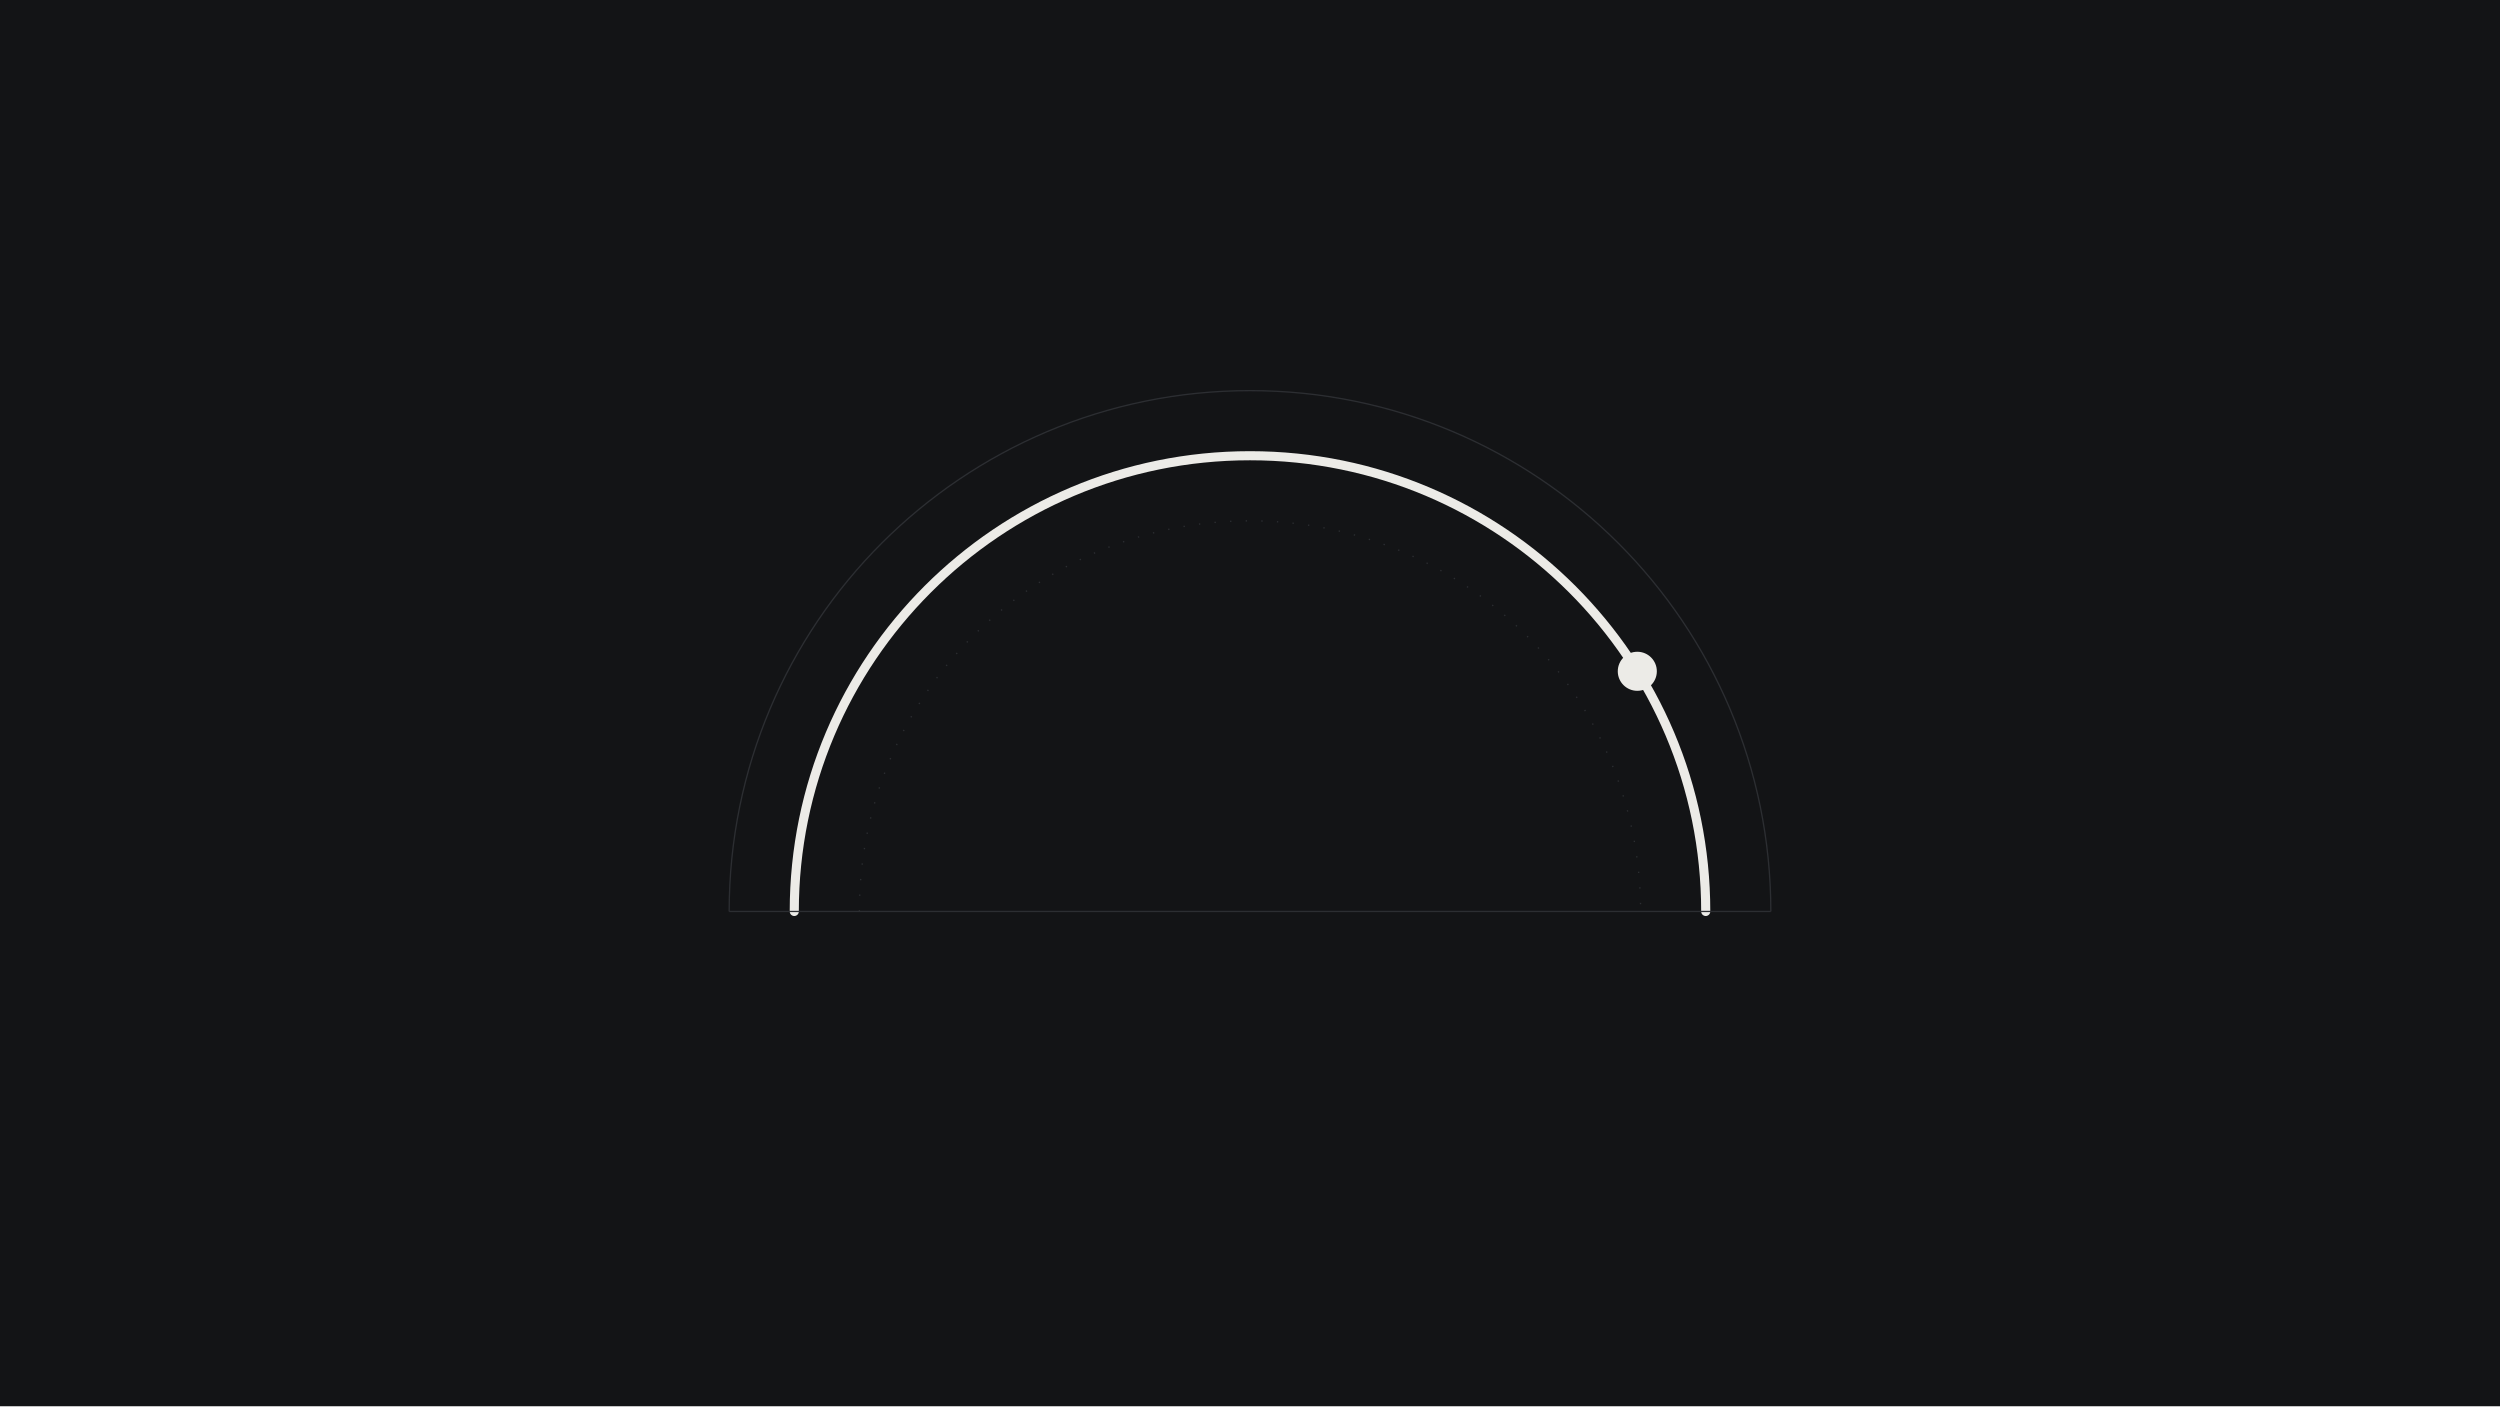
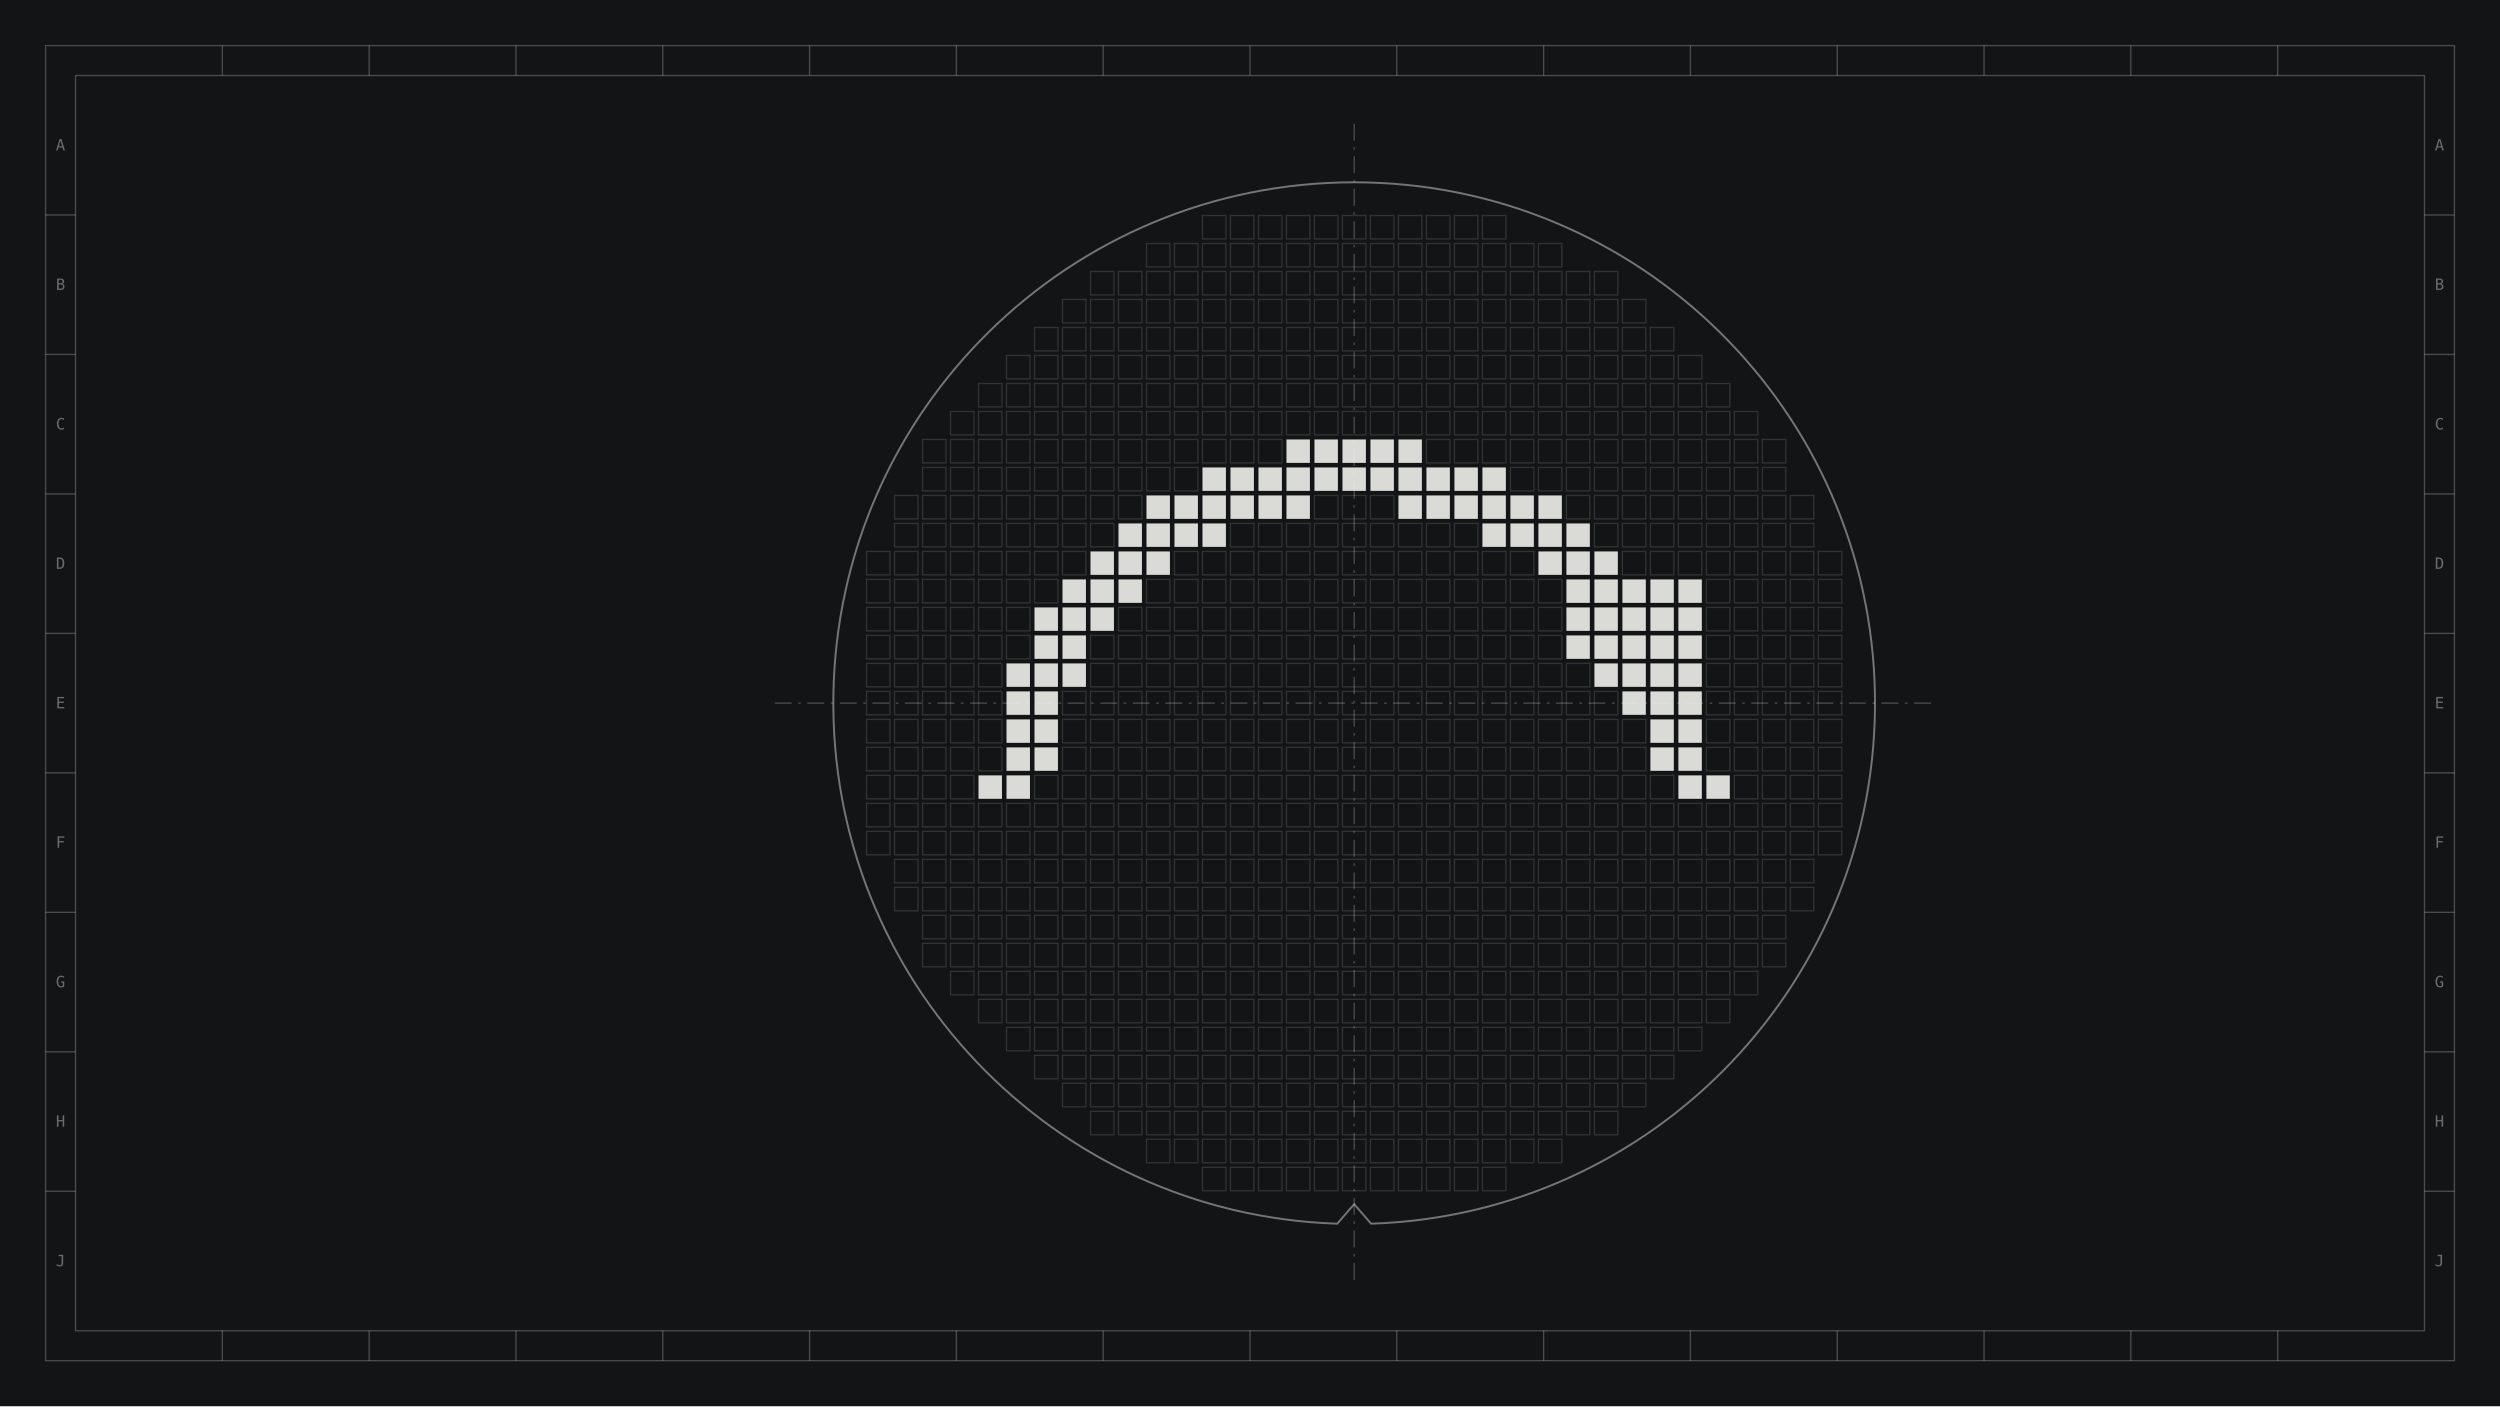
<svg xmlns="http://www.w3.org/2000/svg" viewBox="0 0 3840 2160" width="3840" height="2160">
  <rect width="3840" height="2160" fill="#131416" />
-   <g fill="none" stroke="#2c2e32" stroke-width="2">
-     <path d="M1120 1400 A800 800 0 0 1 2720 1400" />
-     <path d="M1320 1400 A600 600 0 0 1 2520 1400" stroke-dasharray="2 22" />
+   <g fill="none" stroke="#ecebe7" stroke-opacity="0.26" stroke-width="2">
+     <rect x="70" y="70" width="3700" height="2020" />
+     <rect x="116" y="116" width="3608" height="1928" />
+     <path d="M341.5 70 v46 M341.5 2044 v46" />
+     <path d="M567.0 70 v46 M567.0 2044 v46" />
+     <path d="M792.5 70 v46 M792.5 2044 v46" />
+     <path d="M1018.0 70 v46 M1018.0 2044 v46" />
+     <path d="M1243.5 70 v46 M1243.5 2044 v46" />
+     <path d="M1469.0 70 v46 M1469.0 2044 v46" />
+     <path d="M1694.5 70 v46 M1694.5 2044 v46" />
+     <path d="M1920.0 70 v46 M1920.0 2044 v46" />
+     <path d="M2145.5 70 v46 M2145.5 2044 v46" />
+     <path d="M2371.0 70 v46 M2371.0 2044 v46" />
+     <path d="M2596.5 70 v46 M2596.5 2044 v46" />
+     <path d="M2822.0 70 v46 M2822.0 2044 v46" />
+     <path d="M3047.5 70 v46 M3047.5 2044 v46" />
+     <path d="M3273.0 70 v46 M3273.0 2044 v46" />
+     <path d="M3498.5 70 v46 M3498.5 2044 v46" />
+     <path d="M70 330.2 h46 M3724 330.2 h46" />
+     <path d="M70 544.4 h46 M3724 544.4 h46" />
+     <path d="M70 758.7 h46 M3724 758.7 h46" />
+     <path d="M70 972.9 h46 M3724 972.9 h46" />
+     <path d="M70 1187.1 h46 M3724 1187.1 h46" />
+     <path d="M70 1401.3 h46 M3724 1401.3 h46" />
+     <path d="M70 1615.6 h46 M3724 1615.6 h46" />
+     <path d="M70 1829.8 h46 M3724 1829.8 h46" />
  </g>
-   <path d="M1220 1400 A700 700 0 0 1 2620 1400" fill="none" stroke="#ecebe7" stroke-width="14" stroke-linecap="round" />
-   <circle cx="2514.9" cy="1031.1" r="30" fill="#ecebe7" />
-   <line x1="1120" y1="1400" x2="2720" y2="1400" stroke="#2c2e32" stroke-width="2" />
+   <g fill="#ecebe7" fill-opacity="0.41" font-family="Cascadia Mono, DejaVu Sans Mono, monospace" font-size="24" text-anchor="middle">
+     <text x="93.0" y="231.1">A</text>
+     <text x="3747.0" y="231.1">A</text>
+     <text x="93.0" y="445.3">B</text>
+     <text x="3747.0" y="445.3">B</text>
+     <text x="93.0" y="659.6">C</text>
+     <text x="3747.0" y="659.6">C</text>
+     <text x="93.0" y="873.8">D</text>
+     <text x="3747.0" y="873.8">D</text>
+     <text x="93.0" y="1088.0">E</text>
+     <text x="3747.0" y="1088.0">E</text>
+     <text x="93.0" y="1302.2">F</text>
+     <text x="3747.0" y="1302.2">F</text>
+     <text x="93.0" y="1516.4">G</text>
+     <text x="3747.0" y="1516.4">G</text>
+     <text x="93.0" y="1730.7">H</text>
+     <text x="3747.0" y="1730.7">H</text>
+     <text x="93.0" y="1944.9">J</text>
+     <text x="3747.0" y="1944.9">J</text>
+   </g>
+   <g fill="none" stroke="#ecebe7" stroke-opacity="0.45" stroke-width="3">
+     <path d="M2106.0 1879.6 A800 800 0 1 0 2054.0 1879.6 L2080 1849.6 Z" />
+   </g>
+   <g stroke="#ecebe7" stroke-opacity="0.26" stroke-width="2" stroke-dasharray="26 10 4 10">
+     <path d="M1190 1080 H2970 M2080 190 V1970" />
+   </g>
+   <path fill="none" stroke="#ecebe7" stroke-opacity="0.14" stroke-width="2" d="M1847 331h36v36h-36zM1890 331h36v36h-36zM1933 331h36v36h-36zM1976 331h36v36h-36zM2019 331h36v36h-36zM2062 331h36v36h-36zM2105 331h36v36h-36zM2148 331h36v36h-36zM2191 331h36v36h-36zM2234 331h36v36h-36zM2277 331h36v36h-36zM1761 374h36v36h-36zM1804 374h36v36h-36zM1847 374h36v36h-36zM1890 374h36v36h-36zM1933 374h36v36h-36zM1976 374h36v36h-36zM2019 374h36v36h-36zM2062 374h36v36h-36zM2105 374h36v36h-36zM2148 374h36v36h-36zM2191 374h36v36h-36zM2234 374h36v36h-36zM2277 374h36v36h-36zM2320 374h36v36h-36zM2363 374h36v36h-36zM1675 417h36v36h-36zM1718 417h36v36h-36zM1761 417h36v36h-36zM1804 417h36v36h-36zM1847 417h36v36h-36zM1890 417h36v36h-36zM1933 417h36v36h-36zM1976 417h36v36h-36zM2019 417h36v36h-36zM2062 417h36v36h-36zM2105 417h36v36h-36zM2148 417h36v36h-36zM2191 417h36v36h-36zM2234 417h36v36h-36zM2277 417h36v36h-36zM2320 417h36v36h-36zM2363 417h36v36h-36zM2406 417h36v36h-36zM2449 417h36v36h-36zM1632 460h36v36h-36zM1675 460h36v36h-36zM1718 460h36v36h-36zM1761 460h36v36h-36zM1804 460h36v36h-36zM1847 460h36v36h-36zM1890 460h36v36h-36zM1933 460h36v36h-36zM1976 460h36v36h-36zM2019 460h36v36h-36zM2062 460h36v36h-36zM2105 460h36v36h-36zM2148 460h36v36h-36zM2191 460h36v36h-36zM2234 460h36v36h-36zM2277 460h36v36h-36zM2320 460h36v36h-36zM2363 460h36v36h-36zM2406 460h36v36h-36zM2449 460h36v36h-36zM2492 460h36v36h-36zM1589 503h36v36h-36zM1632 503h36v36h-36zM1675 503h36v36h-36zM1718 503h36v36h-36zM1761 503h36v36h-36zM1804 503h36v36h-36zM1847 503h36v36h-36zM1890 503h36v36h-36zM1933 503h36v36h-36zM1976 503h36v36h-36zM2019 503h36v36h-36zM2062 503h36v36h-36zM2105 503h36v36h-36zM2148 503h36v36h-36zM2191 503h36v36h-36zM2234 503h36v36h-36zM2277 503h36v36h-36zM2320 503h36v36h-36zM2363 503h36v36h-36zM2406 503h36v36h-36zM2449 503h36v36h-36zM2492 503h36v36h-36zM2535 503h36v36h-36zM1546 546h36v36h-36zM1589 546h36v36h-36zM1632 546h36v36h-36zM1675 546h36v36h-36zM1718 546h36v36h-36zM1761 546h36v36h-36zM1804 546h36v36h-36zM1847 546h36v36h-36zM1890 546h36v36h-36zM1933 546h36v36h-36zM1976 546h36v36h-36zM2019 546h36v36h-36zM2062 546h36v36h-36zM2105 546h36v36h-36zM2148 546h36v36h-36zM2191 546h36v36h-36zM2234 546h36v36h-36zM2277 546h36v36h-36zM2320 546h36v36h-36zM2363 546h36v36h-36zM2406 546h36v36h-36zM2449 546h36v36h-36zM2492 546h36v36h-36zM2535 546h36v36h-36zM2578 546h36v36h-36zM1503 589h36v36h-36zM1546 589h36v36h-36zM1589 589h36v36h-36zM1632 589h36v36h-36zM1675 589h36v36h-36zM1718 589h36v36h-36zM1761 589h36v36h-36zM1804 589h36v36h-36zM1847 589h36v36h-36zM1890 589h36v36h-36zM1933 589h36v36h-36zM1976 589h36v36h-36zM2019 589h36v36h-36zM2062 589h36v36h-36zM2105 589h36v36h-36zM2148 589h36v36h-36zM2191 589h36v36h-36zM2234 589h36v36h-36zM2277 589h36v36h-36zM2320 589h36v36h-36zM2363 589h36v36h-36zM2406 589h36v36h-36zM2449 589h36v36h-36zM2492 589h36v36h-36zM2535 589h36v36h-36zM2578 589h36v36h-36zM2621 589h36v36h-36zM1460 632h36v36h-36zM1503 632h36v36h-36zM1546 632h36v36h-36zM1589 632h36v36h-36zM1632 632h36v36h-36zM1675 632h36v36h-36zM1718 632h36v36h-36zM1761 632h36v36h-36zM1804 632h36v36h-36zM1847 632h36v36h-36zM1890 632h36v36h-36zM1933 632h36v36h-36zM1976 632h36v36h-36zM2019 632h36v36h-36zM2062 632h36v36h-36zM2105 632h36v36h-36zM2148 632h36v36h-36zM2191 632h36v36h-36zM2234 632h36v36h-36zM2277 632h36v36h-36zM2320 632h36v36h-36zM2363 632h36v36h-36zM2406 632h36v36h-36zM2449 632h36v36h-36zM2492 632h36v36h-36zM2535 632h36v36h-36zM2578 632h36v36h-36zM2621 632h36v36h-36zM2664 632h36v36h-36zM1417 675h36v36h-36zM1460 675h36v36h-36zM1503 675h36v36h-36zM1546 675h36v36h-36zM1589 675h36v36h-36zM1632 675h36v36h-36zM1675 675h36v36h-36zM1718 675h36v36h-36zM1761 675h36v36h-36zM1804 675h36v36h-36zM1847 675h36v36h-36zM1890 675h36v36h-36zM1933 675h36v36h-36zM2191 675h36v36h-36zM2234 675h36v36h-36zM2277 675h36v36h-36zM2320 675h36v36h-36zM2363 675h36v36h-36zM2406 675h36v36h-36zM2449 675h36v36h-36zM2492 675h36v36h-36zM2535 675h36v36h-36zM2578 675h36v36h-36zM2621 675h36v36h-36zM2664 675h36v36h-36zM2707 675h36v36h-36zM1417 718h36v36h-36zM1460 718h36v36h-36zM1503 718h36v36h-36zM1546 718h36v36h-36zM1589 718h36v36h-36zM1632 718h36v36h-36zM1675 718h36v36h-36zM1718 718h36v36h-36zM1761 718h36v36h-36zM1804 718h36v36h-36zM2320 718h36v36h-36zM2363 718h36v36h-36zM2406 718h36v36h-36zM2449 718h36v36h-36zM2492 718h36v36h-36zM2535 718h36v36h-36zM2578 718h36v36h-36zM2621 718h36v36h-36zM2664 718h36v36h-36zM2707 718h36v36h-36zM1374 761h36v36h-36zM1417 761h36v36h-36zM1460 761h36v36h-36zM1503 761h36v36h-36zM1546 761h36v36h-36zM1589 761h36v36h-36zM1632 761h36v36h-36zM1675 761h36v36h-36zM1718 761h36v36h-36zM2019 761h36v36h-36zM2062 761h36v36h-36zM2105 761h36v36h-36zM2406 761h36v36h-36zM2449 761h36v36h-36zM2492 761h36v36h-36zM2535 761h36v36h-36zM2578 761h36v36h-36zM2621 761h36v36h-36zM2664 761h36v36h-36zM2707 761h36v36h-36zM2750 761h36v36h-36zM1374 804h36v36h-36zM1417 804h36v36h-36zM1460 804h36v36h-36zM1503 804h36v36h-36zM1546 804h36v36h-36zM1589 804h36v36h-36zM1632 804h36v36h-36zM1675 804h36v36h-36zM1890 804h36v36h-36zM1933 804h36v36h-36zM1976 804h36v36h-36zM2019 804h36v36h-36zM2062 804h36v36h-36zM2105 804h36v36h-36zM2148 804h36v36h-36zM2191 804h36v36h-36zM2234 804h36v36h-36zM2449 804h36v36h-36zM2492 804h36v36h-36zM2535 804h36v36h-36zM2578 804h36v36h-36zM2621 804h36v36h-36zM2664 804h36v36h-36zM2707 804h36v36h-36zM2750 804h36v36h-36zM1331 847h36v36h-36zM1374 847h36v36h-36zM1417 847h36v36h-36zM1460 847h36v36h-36zM1503 847h36v36h-36zM1546 847h36v36h-36zM1589 847h36v36h-36zM1632 847h36v36h-36zM1804 847h36v36h-36zM1847 847h36v36h-36zM1890 847h36v36h-36zM1933 847h36v36h-36zM1976 847h36v36h-36zM2019 847h36v36h-36zM2062 847h36v36h-36zM2105 847h36v36h-36zM2148 847h36v36h-36zM2191 847h36v36h-36zM2234 847h36v36h-36zM2277 847h36v36h-36zM2320 847h36v36h-36zM2492 847h36v36h-36zM2535 847h36v36h-36zM2578 847h36v36h-36zM2621 847h36v36h-36zM2664 847h36v36h-36zM2707 847h36v36h-36zM2750 847h36v36h-36zM2793 847h36v36h-36zM1331 890h36v36h-36zM1374 890h36v36h-36zM1417 890h36v36h-36zM1460 890h36v36h-36zM1503 890h36v36h-36zM1546 890h36v36h-36zM1589 890h36v36h-36zM1761 890h36v36h-36zM1804 890h36v36h-36zM1847 890h36v36h-36zM1890 890h36v36h-36zM1933 890h36v36h-36zM1976 890h36v36h-36zM2019 890h36v36h-36zM2062 890h36v36h-36zM2105 890h36v36h-36zM2148 890h36v36h-36zM2191 890h36v36h-36zM2234 890h36v36h-36zM2277 890h36v36h-36zM2320 890h36v36h-36zM2363 890h36v36h-36zM2621 890h36v36h-36zM2664 890h36v36h-36zM2707 890h36v36h-36zM2750 890h36v36h-36zM2793 890h36v36h-36zM1331 933h36v36h-36zM1374 933h36v36h-36zM1417 933h36v36h-36zM1460 933h36v36h-36zM1503 933h36v36h-36zM1546 933h36v36h-36zM1718 933h36v36h-36zM1761 933h36v36h-36zM1804 933h36v36h-36zM1847 933h36v36h-36zM1890 933h36v36h-36zM1933 933h36v36h-36zM1976 933h36v36h-36zM2019 933h36v36h-36zM2062 933h36v36h-36zM2105 933h36v36h-36zM2148 933h36v36h-36zM2191 933h36v36h-36zM2234 933h36v36h-36zM2277 933h36v36h-36zM2320 933h36v36h-36zM2363 933h36v36h-36zM2621 933h36v36h-36zM2664 933h36v36h-36zM2707 933h36v36h-36zM2750 933h36v36h-36zM2793 933h36v36h-36zM1331 976h36v36h-36zM1374 976h36v36h-36zM1417 976h36v36h-36zM1460 976h36v36h-36zM1503 976h36v36h-36zM1546 976h36v36h-36zM1675 976h36v36h-36zM1718 976h36v36h-36zM1761 976h36v36h-36zM1804 976h36v36h-36zM1847 976h36v36h-36zM1890 976h36v36h-36zM1933 976h36v36h-36zM1976 976h36v36h-36zM2019 976h36v36h-36zM2062 976h36v36h-36zM2105 976h36v36h-36zM2148 976h36v36h-36zM2191 976h36v36h-36zM2234 976h36v36h-36zM2277 976h36v36h-36zM2320 976h36v36h-36zM2363 976h36v36h-36zM2621 976h36v36h-36zM2664 976h36v36h-36zM2707 976h36v36h-36zM2750 976h36v36h-36zM2793 976h36v36h-36zM1331 1019h36v36h-36zM1374 1019h36v36h-36zM1417 1019h36v36h-36zM1460 1019h36v36h-36zM1503 1019h36v36h-36zM1675 1019h36v36h-36zM1718 1019h36v36h-36zM1761 1019h36v36h-36zM1804 1019h36v36h-36zM1847 1019h36v36h-36zM1890 1019h36v36h-36zM1933 1019h36v36h-36zM1976 1019h36v36h-36zM2019 1019h36v36h-36zM2062 1019h36v36h-36zM2105 1019h36v36h-36zM2148 1019h36v36h-36zM2191 1019h36v36h-36zM2234 1019h36v36h-36zM2277 1019h36v36h-36zM2320 1019h36v36h-36zM2363 1019h36v36h-36zM2406 1019h36v36h-36zM2621 1019h36v36h-36zM2664 1019h36v36h-36zM2707 1019h36v36h-36zM2750 1019h36v36h-36zM2793 1019h36v36h-36zM1331 1062h36v36h-36zM1374 1062h36v36h-36zM1417 1062h36v36h-36zM1460 1062h36v36h-36zM1503 1062h36v36h-36zM1632 1062h36v36h-36zM1675 1062h36v36h-36zM1718 1062h36v36h-36zM1761 1062h36v36h-36zM1804 1062h36v36h-36zM1847 1062h36v36h-36zM1890 1062h36v36h-36zM1933 1062h36v36h-36zM1976 1062h36v36h-36zM2019 1062h36v36h-36zM2062 1062h36v36h-36zM2105 1062h36v36h-36zM2148 1062h36v36h-36zM2191 1062h36v36h-36zM2234 1062h36v36h-36zM2277 1062h36v36h-36zM2320 1062h36v36h-36zM2363 1062h36v36h-36zM2406 1062h36v36h-36zM2449 1062h36v36h-36zM2621 1062h36v36h-36zM2664 1062h36v36h-36zM2707 1062h36v36h-36zM2750 1062h36v36h-36zM2793 1062h36v36h-36zM1331 1105h36v36h-36zM1374 1105h36v36h-36zM1417 1105h36v36h-36zM1460 1105h36v36h-36zM1503 1105h36v36h-36zM1632 1105h36v36h-36zM1675 1105h36v36h-36zM1718 1105h36v36h-36zM1761 1105h36v36h-36zM1804 1105h36v36h-36zM1847 1105h36v36h-36zM1890 1105h36v36h-36zM1933 1105h36v36h-36zM1976 1105h36v36h-36zM2019 1105h36v36h-36zM2062 1105h36v36h-36zM2105 1105h36v36h-36zM2148 1105h36v36h-36zM2191 1105h36v36h-36zM2234 1105h36v36h-36zM2277 1105h36v36h-36zM2320 1105h36v36h-36zM2363 1105h36v36h-36zM2406 1105h36v36h-36zM2449 1105h36v36h-36zM2492 1105h36v36h-36zM2621 1105h36v36h-36zM2664 1105h36v36h-36zM2707 1105h36v36h-36zM2750 1105h36v36h-36zM2793 1105h36v36h-36zM1331 1148h36v36h-36zM1374 1148h36v36h-36zM1417 1148h36v36h-36zM1460 1148h36v36h-36zM1503 1148h36v36h-36zM1632 1148h36v36h-36zM1675 1148h36v36h-36zM1718 1148h36v36h-36zM1761 1148h36v36h-36zM1804 1148h36v36h-36zM1847 1148h36v36h-36zM1890 1148h36v36h-36zM1933 1148h36v36h-36zM1976 1148h36v36h-36zM2019 1148h36v36h-36zM2062 1148h36v36h-36zM2105 1148h36v36h-36zM2148 1148h36v36h-36zM2191 1148h36v36h-36zM2234 1148h36v36h-36zM2277 1148h36v36h-36zM2320 1148h36v36h-36zM2363 1148h36v36h-36zM2406 1148h36v36h-36zM2449 1148h36v36h-36zM2492 1148h36v36h-36zM2621 1148h36v36h-36zM2664 1148h36v36h-36zM2707 1148h36v36h-36zM2750 1148h36v36h-36zM2793 1148h36v36h-36zM1331 1191h36v36h-36zM1374 1191h36v36h-36zM1417 1191h36v36h-36zM1460 1191h36v36h-36zM1589 1191h36v36h-36zM1632 1191h36v36h-36zM1675 1191h36v36h-36zM1718 1191h36v36h-36zM1761 1191h36v36h-36zM1804 1191h36v36h-36zM1847 1191h36v36h-36zM1890 1191h36v36h-36zM1933 1191h36v36h-36zM1976 1191h36v36h-36zM2019 1191h36v36h-36zM2062 1191h36v36h-36zM2105 1191h36v36h-36zM2148 1191h36v36h-36zM2191 1191h36v36h-36zM2234 1191h36v36h-36zM2277 1191h36v36h-36zM2320 1191h36v36h-36zM2363 1191h36v36h-36zM2406 1191h36v36h-36zM2449 1191h36v36h-36zM2492 1191h36v36h-36zM2535 1191h36v36h-36zM2664 1191h36v36h-36zM2707 1191h36v36h-36zM2750 1191h36v36h-36zM2793 1191h36v36h-36zM1331 1234h36v36h-36zM1374 1234h36v36h-36zM1417 1234h36v36h-36zM1460 1234h36v36h-36zM1503 1234h36v36h-36zM1546 1234h36v36h-36zM1589 1234h36v36h-36zM1632 1234h36v36h-36zM1675 1234h36v36h-36zM1718 1234h36v36h-36zM1761 1234h36v36h-36zM1804 1234h36v36h-36zM1847 1234h36v36h-36zM1890 1234h36v36h-36zM1933 1234h36v36h-36zM1976 1234h36v36h-36zM2019 1234h36v36h-36zM2062 1234h36v36h-36zM2105 1234h36v36h-36zM2148 1234h36v36h-36zM2191 1234h36v36h-36zM2234 1234h36v36h-36zM2277 1234h36v36h-36zM2320 1234h36v36h-36zM2363 1234h36v36h-36zM2406 1234h36v36h-36zM2449 1234h36v36h-36zM2492 1234h36v36h-36zM2535 1234h36v36h-36zM2578 1234h36v36h-36zM2621 1234h36v36h-36zM2664 1234h36v36h-36zM2707 1234h36v36h-36zM2750 1234h36v36h-36zM2793 1234h36v36h-36zM1331 1277h36v36h-36zM1374 1277h36v36h-36zM1417 1277h36v36h-36zM1460 1277h36v36h-36zM1503 1277h36v36h-36zM1546 1277h36v36h-36zM1589 1277h36v36h-36zM1632 1277h36v36h-36zM1675 1277h36v36h-36zM1718 1277h36v36h-36zM1761 1277h36v36h-36zM1804 1277h36v36h-36zM1847 1277h36v36h-36zM1890 1277h36v36h-36zM1933 1277h36v36h-36zM1976 1277h36v36h-36zM2019 1277h36v36h-36zM2062 1277h36v36h-36zM2105 1277h36v36h-36zM2148 1277h36v36h-36zM2191 1277h36v36h-36zM2234 1277h36v36h-36zM2277 1277h36v36h-36zM2320 1277h36v36h-36zM2363 1277h36v36h-36zM2406 1277h36v36h-36zM2449 1277h36v36h-36zM2492 1277h36v36h-36zM2535 1277h36v36h-36zM2578 1277h36v36h-36zM2621 1277h36v36h-36zM2664 1277h36v36h-36zM2707 1277h36v36h-36zM2750 1277h36v36h-36zM2793 1277h36v36h-36zM1374 1320h36v36h-36zM1417 1320h36v36h-36zM1460 1320h36v36h-36zM1503 1320h36v36h-36zM1546 1320h36v36h-36zM1589 1320h36v36h-36zM1632 1320h36v36h-36zM1675 1320h36v36h-36zM1718 1320h36v36h-36zM1761 1320h36v36h-36zM1804 1320h36v36h-36zM1847 1320h36v36h-36zM1890 1320h36v36h-36zM1933 1320h36v36h-36zM1976 1320h36v36h-36zM2019 1320h36v36h-36zM2062 1320h36v36h-36zM2105 1320h36v36h-36zM2148 1320h36v36h-36zM2191 1320h36v36h-36zM2234 1320h36v36h-36zM2277 1320h36v36h-36zM2320 1320h36v36h-36zM2363 1320h36v36h-36zM2406 1320h36v36h-36zM2449 1320h36v36h-36zM2492 1320h36v36h-36zM2535 1320h36v36h-36zM2578 1320h36v36h-36zM2621 1320h36v36h-36zM2664 1320h36v36h-36zM2707 1320h36v36h-36zM2750 1320h36v36h-36zM1374 1363h36v36h-36zM1417 1363h36v36h-36zM1460 1363h36v36h-36zM1503 1363h36v36h-36zM1546 1363h36v36h-36zM1589 1363h36v36h-36zM1632 1363h36v36h-36zM1675 1363h36v36h-36zM1718 1363h36v36h-36zM1761 1363h36v36h-36zM1804 1363h36v36h-36zM1847 1363h36v36h-36zM1890 1363h36v36h-36zM1933 1363h36v36h-36zM1976 1363h36v36h-36zM2019 1363h36v36h-36zM2062 1363h36v36h-36zM2105 1363h36v36h-36zM2148 1363h36v36h-36zM2191 1363h36v36h-36zM2234 1363h36v36h-36zM2277 1363h36v36h-36zM2320 1363h36v36h-36zM2363 1363h36v36h-36zM2406 1363h36v36h-36zM2449 1363h36v36h-36zM2492 1363h36v36h-36zM2535 1363h36v36h-36zM2578 1363h36v36h-36zM2621 1363h36v36h-36zM2664 1363h36v36h-36zM2707 1363h36v36h-36zM2750 1363h36v36h-36zM1417 1406h36v36h-36zM1460 1406h36v36h-36zM1503 1406h36v36h-36zM1546 1406h36v36h-36zM1589 1406h36v36h-36zM1632 1406h36v36h-36zM1675 1406h36v36h-36zM1718 1406h36v36h-36zM1761 1406h36v36h-36zM1804 1406h36v36h-36zM1847 1406h36v36h-36zM1890 1406h36v36h-36zM1933 1406h36v36h-36zM1976 1406h36v36h-36zM2019 1406h36v36h-36zM2062 1406h36v36h-36zM2105 1406h36v36h-36zM2148 1406h36v36h-36zM2191 1406h36v36h-36zM2234 1406h36v36h-36zM2277 1406h36v36h-36zM2320 1406h36v36h-36zM2363 1406h36v36h-36zM2406 1406h36v36h-36zM2449 1406h36v36h-36zM2492 1406h36v36h-36zM2535 1406h36v36h-36zM2578 1406h36v36h-36zM2621 1406h36v36h-36zM2664 1406h36v36h-36zM2707 1406h36v36h-36zM1417 1449h36v36h-36zM1460 1449h36v36h-36zM1503 1449h36v36h-36zM1546 1449h36v36h-36zM1589 1449h36v36h-36zM1632 1449h36v36h-36zM1675 1449h36v36h-36zM1718 1449h36v36h-36zM1761 1449h36v36h-36zM1804 1449h36v36h-36zM1847 1449h36v36h-36zM1890 1449h36v36h-36zM1933 1449h36v36h-36zM1976 1449h36v36h-36zM2019 1449h36v36h-36zM2062 1449h36v36h-36zM2105 1449h36v36h-36zM2148 1449h36v36h-36zM2191 1449h36v36h-36zM2234 1449h36v36h-36zM2277 1449h36v36h-36zM2320 1449h36v36h-36zM2363 1449h36v36h-36zM2406 1449h36v36h-36zM2449 1449h36v36h-36zM2492 1449h36v36h-36zM2535 1449h36v36h-36zM2578 1449h36v36h-36zM2621 1449h36v36h-36zM2664 1449h36v36h-36zM2707 1449h36v36h-36zM1460 1492h36v36h-36zM1503 1492h36v36h-36zM1546 1492h36v36h-36zM1589 1492h36v36h-36zM1632 1492h36v36h-36zM1675 1492h36v36h-36zM1718 1492h36v36h-36zM1761 1492h36v36h-36zM1804 1492h36v36h-36zM1847 1492h36v36h-36zM1890 1492h36v36h-36zM1933 1492h36v36h-36zM1976 1492h36v36h-36zM2019 1492h36v36h-36zM2062 1492h36v36h-36zM2105 1492h36v36h-36zM2148 1492h36v36h-36zM2191 1492h36v36h-36zM2234 1492h36v36h-36zM2277 1492h36v36h-36zM2320 1492h36v36h-36zM2363 1492h36v36h-36zM2406 1492h36v36h-36zM2449 1492h36v36h-36zM2492 1492h36v36h-36zM2535 1492h36v36h-36zM2578 1492h36v36h-36zM2621 1492h36v36h-36zM2664 1492h36v36h-36zM1503 1535h36v36h-36zM1546 1535h36v36h-36zM1589 1535h36v36h-36zM1632 1535h36v36h-36zM1675 1535h36v36h-36zM1718 1535h36v36h-36zM1761 1535h36v36h-36zM1804 1535h36v36h-36zM1847 1535h36v36h-36zM1890 1535h36v36h-36zM1933 1535h36v36h-36zM1976 1535h36v36h-36zM2019 1535h36v36h-36zM2062 1535h36v36h-36zM2105 1535h36v36h-36zM2148 1535h36v36h-36zM2191 1535h36v36h-36zM2234 1535h36v36h-36zM2277 1535h36v36h-36zM2320 1535h36v36h-36zM2363 1535h36v36h-36zM2406 1535h36v36h-36zM2449 1535h36v36h-36zM2492 1535h36v36h-36zM2535 1535h36v36h-36zM2578 1535h36v36h-36zM2621 1535h36v36h-36zM1546 1578h36v36h-36zM1589 1578h36v36h-36zM1632 1578h36v36h-36zM1675 1578h36v36h-36zM1718 1578h36v36h-36zM1761 1578h36v36h-36zM1804 1578h36v36h-36zM1847 1578h36v36h-36zM1890 1578h36v36h-36zM1933 1578h36v36h-36zM1976 1578h36v36h-36zM2019 1578h36v36h-36zM2062 1578h36v36h-36zM2105 1578h36v36h-36zM2148 1578h36v36h-36zM2191 1578h36v36h-36zM2234 1578h36v36h-36zM2277 1578h36v36h-36zM2320 1578h36v36h-36zM2363 1578h36v36h-36zM2406 1578h36v36h-36zM2449 1578h36v36h-36zM2492 1578h36v36h-36zM2535 1578h36v36h-36zM2578 1578h36v36h-36zM1589 1621h36v36h-36zM1632 1621h36v36h-36zM1675 1621h36v36h-36zM1718 1621h36v36h-36zM1761 1621h36v36h-36zM1804 1621h36v36h-36zM1847 1621h36v36h-36zM1890 1621h36v36h-36zM1933 1621h36v36h-36zM1976 1621h36v36h-36zM2019 1621h36v36h-36zM2062 1621h36v36h-36zM2105 1621h36v36h-36zM2148 1621h36v36h-36zM2191 1621h36v36h-36zM2234 1621h36v36h-36zM2277 1621h36v36h-36zM2320 1621h36v36h-36zM2363 1621h36v36h-36zM2406 1621h36v36h-36zM2449 1621h36v36h-36zM2492 1621h36v36h-36zM2535 1621h36v36h-36zM1632 1664h36v36h-36zM1675 1664h36v36h-36zM1718 1664h36v36h-36zM1761 1664h36v36h-36zM1804 1664h36v36h-36zM1847 1664h36v36h-36zM1890 1664h36v36h-36zM1933 1664h36v36h-36zM1976 1664h36v36h-36zM2019 1664h36v36h-36zM2062 1664h36v36h-36zM2105 1664h36v36h-36zM2148 1664h36v36h-36zM2191 1664h36v36h-36zM2234 1664h36v36h-36zM2277 1664h36v36h-36zM2320 1664h36v36h-36zM2363 1664h36v36h-36zM2406 1664h36v36h-36zM2449 1664h36v36h-36zM2492 1664h36v36h-36zM1675 1707h36v36h-36zM1718 1707h36v36h-36zM1761 1707h36v36h-36zM1804 1707h36v36h-36zM1847 1707h36v36h-36zM1890 1707h36v36h-36zM1933 1707h36v36h-36zM1976 1707h36v36h-36zM2019 1707h36v36h-36zM2062 1707h36v36h-36zM2105 1707h36v36h-36zM2148 1707h36v36h-36zM2191 1707h36v36h-36zM2234 1707h36v36h-36zM2277 1707h36v36h-36zM2320 1707h36v36h-36zM2363 1707h36v36h-36zM2406 1707h36v36h-36zM2449 1707h36v36h-36zM1761 1750h36v36h-36zM1804 1750h36v36h-36zM1847 1750h36v36h-36zM1890 1750h36v36h-36zM1933 1750h36v36h-36zM1976 1750h36v36h-36zM2019 1750h36v36h-36zM2062 1750h36v36h-36zM2105 1750h36v36h-36zM2148 1750h36v36h-36zM2191 1750h36v36h-36zM2234 1750h36v36h-36zM2277 1750h36v36h-36zM2320 1750h36v36h-36zM2363 1750h36v36h-36zM1847 1793h36v36h-36zM1890 1793h36v36h-36zM1933 1793h36v36h-36zM1976 1793h36v36h-36zM2019 1793h36v36h-36zM2062 1793h36v36h-36zM2105 1793h36v36h-36zM2148 1793h36v36h-36zM2191 1793h36v36h-36zM2234 1793h36v36h-36zM2277 1793h36v36h-36z" />
+   <path fill="#ecebe7" fill-opacity="0.92" d="M1976 675h36v36h-36zM2019 675h36v36h-36zM2062 675h36v36h-36zM2105 675h36v36h-36zM2148 675h36v36h-36zM1847 718h36v36h-36zM1890 718h36v36h-36zM1933 718h36v36h-36zM1976 718h36v36h-36zM2019 718h36v36h-36zM2062 718h36v36h-36zM2105 718h36v36h-36zM2148 718h36v36h-36zM2191 718h36v36h-36zM2234 718h36v36h-36zM2277 718h36v36h-36zM1761 761h36v36h-36zM1804 761h36v36h-36zM1847 761h36v36h-36zM1890 761h36v36h-36zM1933 761h36v36h-36zM1976 761h36v36h-36zM2148 761h36v36h-36zM2191 761h36v36h-36zM2234 761h36v36h-36zM2277 761h36v36h-36zM2320 761h36v36h-36zM2363 761h36v36h-36zM1718 804h36v36h-36zM1761 804h36v36h-36zM1804 804h36v36h-36zM1847 804h36v36h-36zM2277 804h36v36h-36zM2320 804h36v36h-36zM2363 804h36v36h-36zM2406 804h36v36h-36zM1675 847h36v36h-36zM1718 847h36v36h-36zM1761 847h36v36h-36zM2363 847h36v36h-36zM2406 847h36v36h-36zM2449 847h36v36h-36zM1632 890h36v36h-36zM1675 890h36v36h-36zM1718 890h36v36h-36zM2406 890h36v36h-36zM2449 890h36v36h-36zM2492 890h36v36h-36zM2535 890h36v36h-36zM2578 890h36v36h-36zM1589 933h36v36h-36zM1632 933h36v36h-36zM1675 933h36v36h-36zM2406 933h36v36h-36zM2449 933h36v36h-36zM2492 933h36v36h-36zM2535 933h36v36h-36zM2578 933h36v36h-36zM1589 976h36v36h-36zM1632 976h36v36h-36zM2406 976h36v36h-36zM2449 976h36v36h-36zM2492 976h36v36h-36zM2535 976h36v36h-36zM2578 976h36v36h-36zM1546 1019h36v36h-36zM1589 1019h36v36h-36zM1632 1019h36v36h-36zM2449 1019h36v36h-36zM2492 1019h36v36h-36zM2535 1019h36v36h-36zM2578 1019h36v36h-36zM1546 1062h36v36h-36zM1589 1062h36v36h-36zM2492 1062h36v36h-36zM2535 1062h36v36h-36zM2578 1062h36v36h-36zM1546 1105h36v36h-36zM1589 1105h36v36h-36zM2535 1105h36v36h-36zM2578 1105h36v36h-36zM1546 1148h36v36h-36zM1589 1148h36v36h-36zM2535 1148h36v36h-36zM2578 1148h36v36h-36zM1503 1191h36v36h-36zM1546 1191h36v36h-36zM2578 1191h36v36h-36zM2621 1191h36v36h-36z" />
</svg>
